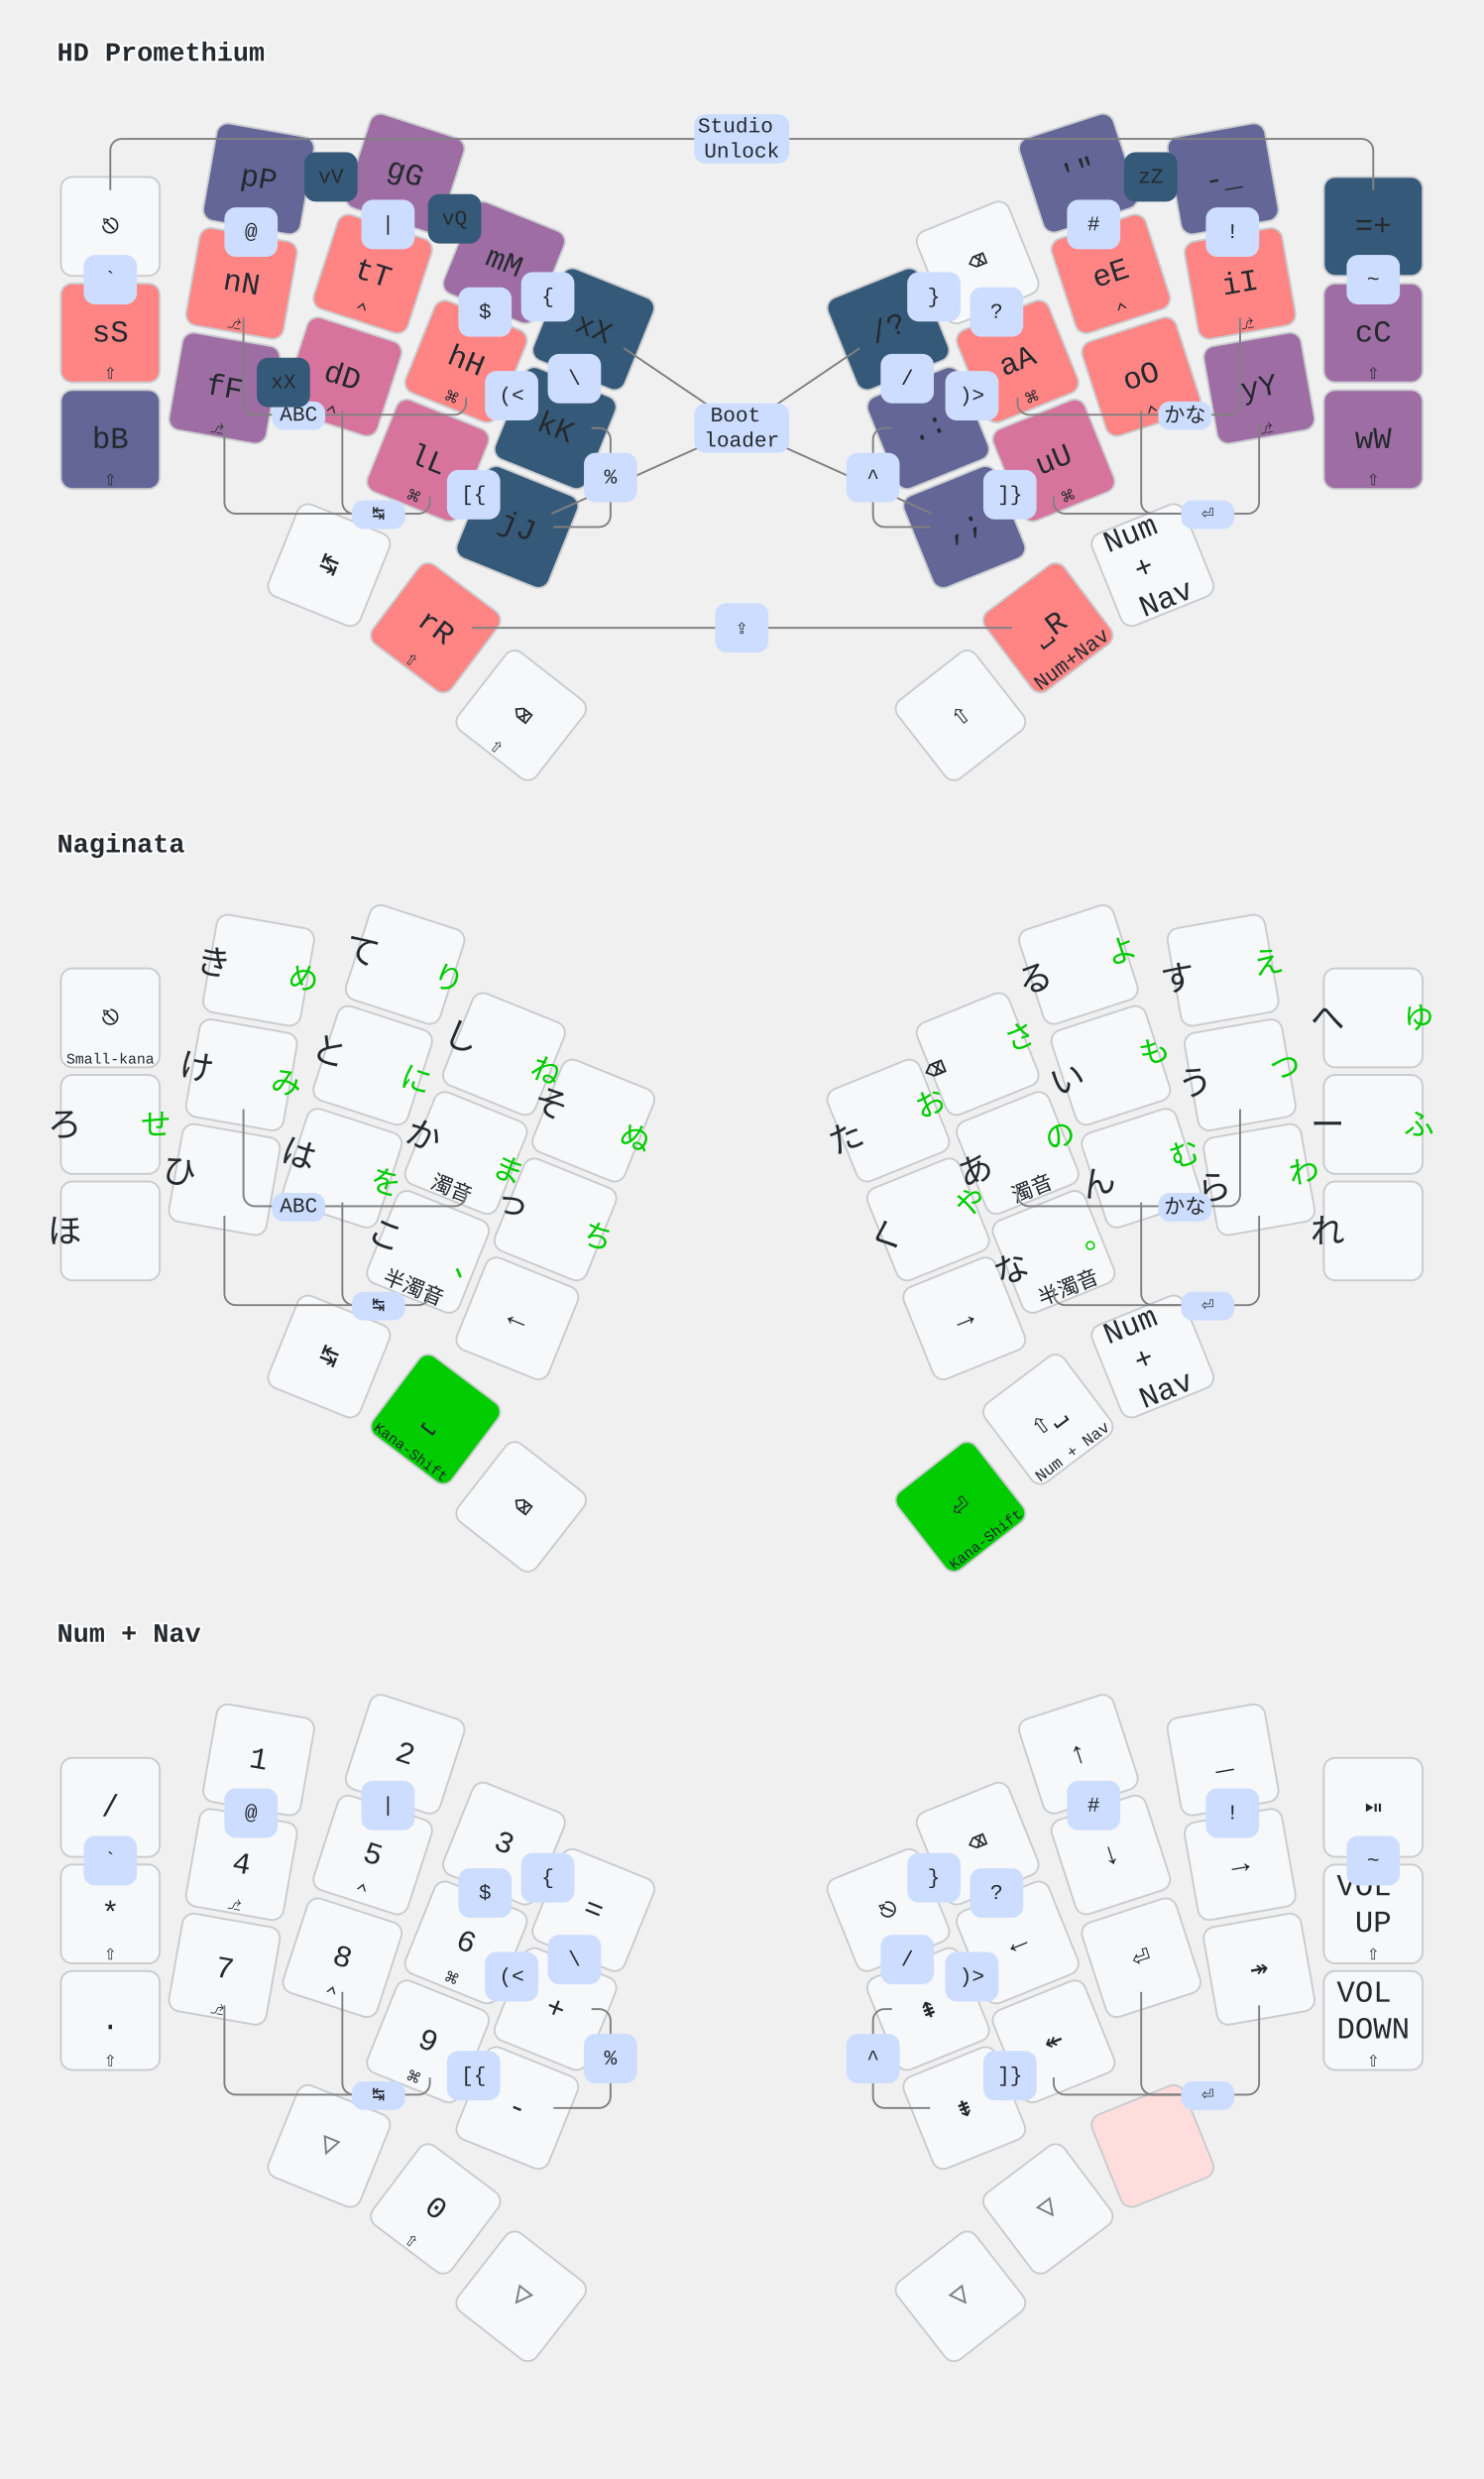
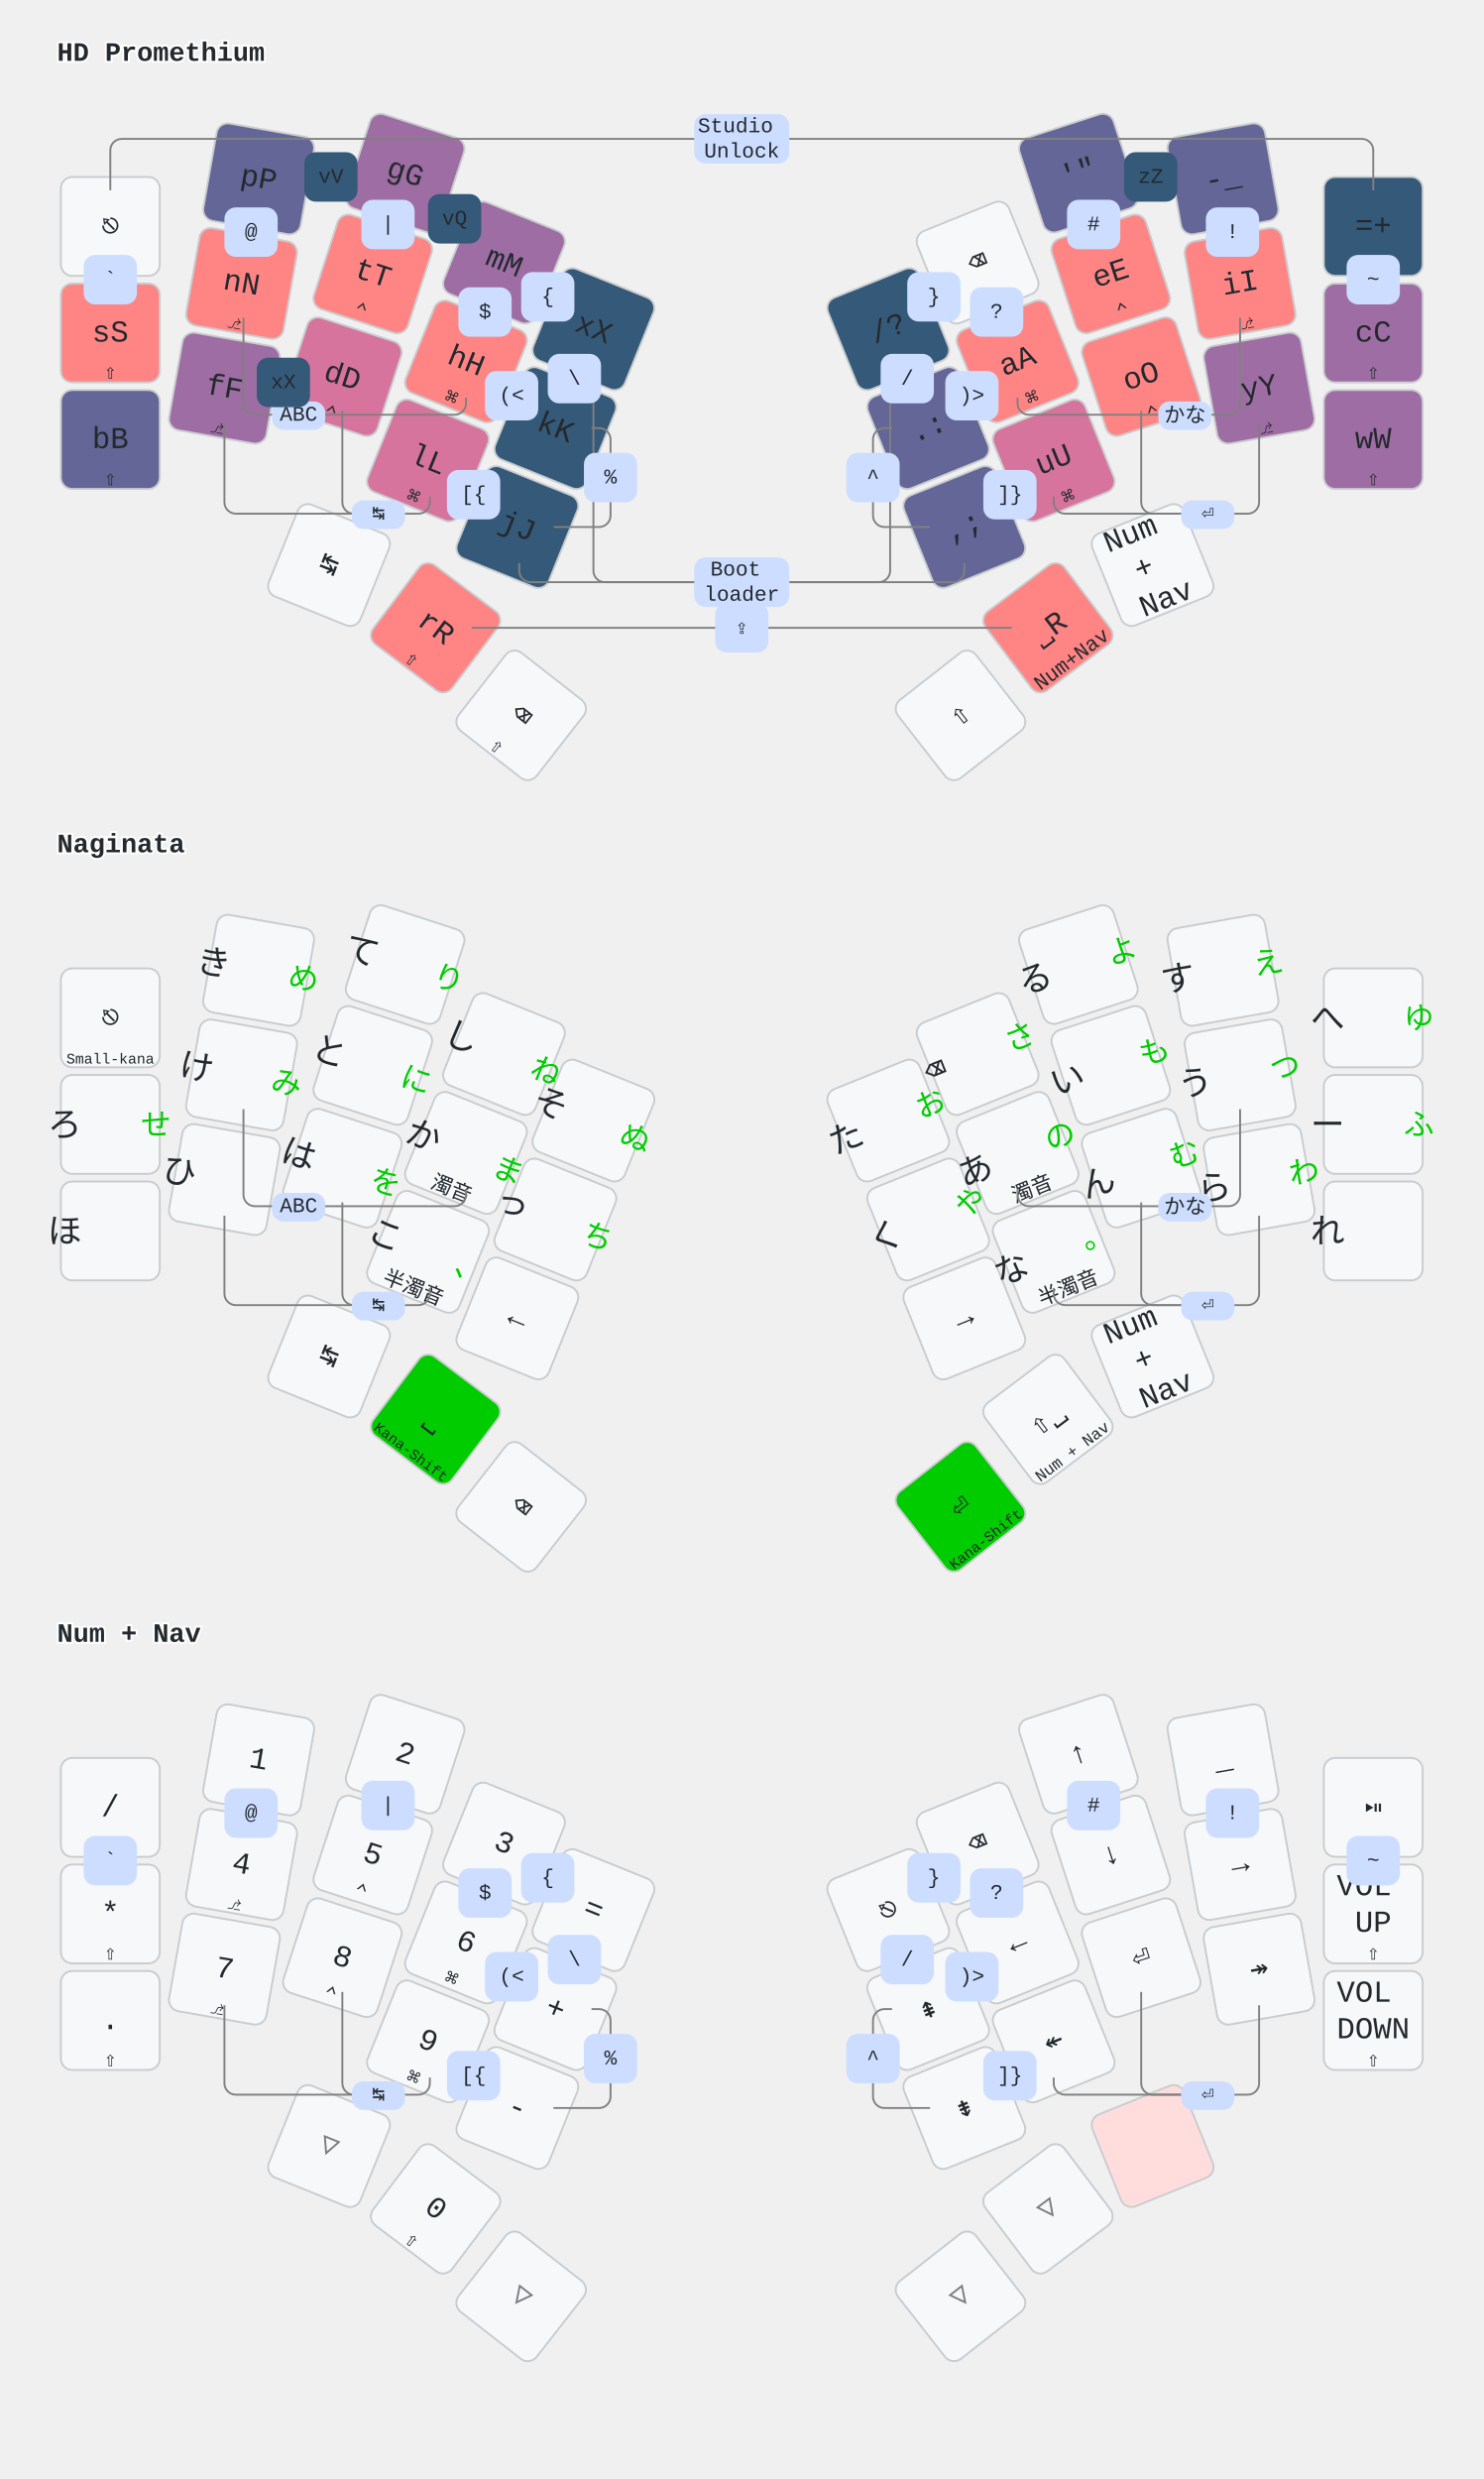
<svg xmlns="http://www.w3.org/2000/svg" width="780" height="1303" viewBox="0 0 780 1303" class="keymap">
  <style>/* inherit to force styles through use tags*/
svg path {
    fill: inherit;
}
/* font and background color specifications */
svg.keymap {
    font-family: SFMono-Regular,Consolas,Liberation Mono,Menlo,monospace;
    font-size: 14px;
    font-kerning: normal;
    text-rendering: optimizeLegibility;
    fill: #24292e;
}

/* default key styling */
rect.key {
    fill: #f6f8fa;
    stroke: #c9cccf;
    stroke-width: 1;
}

/* color accent for combo boxes */
rect.combo {
    fill: #cdf;
}

/* color accent for held keys */
rect.held, rect.combo.held {
    fill: #fdd;
}

/* color accent for ghost (optional) keys */
rect.ghost, rect.combo.ghost {
    stroke-dasharray: 4, 4;
    stroke-width: 2;
}

text {
    text-anchor: middle;
    dominant-baseline: middle;
}

/* styling for layer labels */
text.label {
    font-weight: bold;
    text-anchor: start;
    stroke: white;
    stroke-width: 2;
    paint-order: stroke;
}

text.tap {
    font-size: 16px;
}

/* styling for combo tap, and key hold/shifted label text */
text.combo, text.hold, text.shifted {
    font-size: 11px;
}

text.hold {
    text-anchor: middle;
    dominant-baseline: auto;
}

text.shifted {
    text-anchor: middle;
    dominant-baseline: hanging;
}

/* styling for hold/shifted label text in combo box */
text.combo.hold, text.combo.shifted {
    font-size: 8px;
}

/* lighter symbol for transparent keys */
text.trans {
    fill: #7b7e81;
}

/* styling for combo dendrons */
path.combo {
    stroke-width: 1;
    stroke: gray;
    fill: none;
}

/* Start Tabler Icons Cleanup */
/* cannot use height/width with glyphs */
.icon-tabler &gt; path {
    fill: inherit;
    stroke: inherit;
}
/* hide tabler's default box */
.icon-tabler &gt; path[stroke="none"][fill="none"] {
    visibility: collapse;
}

rect.low {
    fill: #355978;
}
rect.medium-low {
    fill: #636696;
}
rect.medium {
    fill: #9E6DA4;
}
rect.medium-high {
    fill: #D7749D;
}
rect.high {
    fill: #FF8585;
}

/* green styling for Naginata kana-shift */
rect.kshift {
    fill: #00CC00;
}
text.left {
    font-size: 18px;
    translate: 16px 7px;
}
text.right {
    fill: #00CC00;
    font-size: 16px;
    translate: -16px -10px;
}
</style>
  <g transform="translate(30, 0)" class="layer-HD Promethium">
    <text x="0" y="28" class="label" id="HD-Promethium">HD Promethium</text>
    <g transform="translate(0, 56)">
      <g transform="translate(28, 63)" class="key keypos-0">
        <rect rx="6" ry="6" x="-26" y="-26" width="52" height="52" class="key" />
        <text x="0" y="0" class="key tap">⎋</text>
      </g>
      <g transform="translate(106, 38) rotate(10.0)" class="key medium-low keypos-1">
        <rect rx="6" ry="6" x="-26" y="-26" width="52" height="52" class="key medium-low" />
        <text x="0" y="0" class="key medium-low tap">pP</text>
      </g>
      <g transform="translate(183, 35) rotate(18.0)" class="key medium keypos-2">
        <rect rx="6" ry="6" x="-26" y="-26" width="52" height="52" class="key medium" />
        <text x="0" y="0" class="key medium tap">gG</text>
      </g>
      <g transform="translate(235, 82) rotate(22.0)" class="key medium keypos-3">
        <rect rx="6" ry="6" x="-26" y="-26" width="52" height="52" class="key medium" />
        <text x="0" y="0" class="key medium tap">mM</text>
      </g>
      <g transform="translate(282, 117) rotate(22.0)" class="key low keypos-4">
        <rect rx="6" ry="6" x="-26" y="-26" width="52" height="52" class="key low" />
        <text x="0" y="0" class="key low tap">xX</text>
      </g>
      <g transform="translate(437, 117) rotate(-22.0)" class="key low keypos-5">
        <rect rx="6" ry="6" x="-26" y="-26" width="52" height="52" class="key low" />
        <text x="0" y="0" class="key low tap">/?</text>
      </g>
      <g transform="translate(484, 82) rotate(-22.0)" class="key keypos-6">
        <rect rx="6" ry="6" x="-26" y="-26" width="52" height="52" class="key" />
        <text x="0" y="0" class="key tap">⌫</text>
      </g>
      <g transform="translate(537, 35) rotate(-18.0)" class="key medium-low keypos-7">
        <rect rx="6" ry="6" x="-26" y="-26" width="52" height="52" class="key medium-low" />
        <text x="0" y="0" class="key medium-low tap">'"</text>
      </g>
      <g transform="translate(613, 38) rotate(-10.0)" class="key medium-low keypos-8">
        <rect rx="6" ry="6" x="-26" y="-26" width="52" height="52" class="key medium-low" />
        <text x="0" y="0" class="key medium-low tap">-_</text>
      </g>
      <g transform="translate(692, 63)" class="key low keypos-9">
        <rect rx="6" ry="6" x="-26" y="-26" width="52" height="52" class="key low" />
        <text x="0" y="0" class="key low tap">=+</text>
      </g>
      <g transform="translate(28, 119)" class="key high keypos-10">
        <rect rx="6" ry="6" x="-26" y="-26" width="52" height="52" class="key high" />
        <text x="0" y="0" class="key high tap">sS</text>
        <text x="0" y="24" class="key high hold">⇧</text>
      </g>
      <g transform="translate(97, 93) rotate(10.0)" class="key high keypos-11">
        <rect rx="6" ry="6" x="-26" y="-26" width="52" height="52" class="key high" />
        <text x="0" y="0" class="key high tap">nN</text>
        <text x="0" y="24" class="key high hold">⎇</text>
      </g>
      <g transform="translate(166, 88) rotate(18.0)" class="key high keypos-12">
        <rect rx="6" ry="6" x="-26" y="-26" width="52" height="52" class="key high" />
        <text x="0" y="0" class="key high tap">tT</text>
        <text x="0" y="24" class="key high hold">⌃</text>
      </g>
      <g transform="translate(215, 134) rotate(22.0)" class="key high keypos-13">
        <rect rx="6" ry="6" x="-26" y="-26" width="52" height="52" class="key high" />
        <text x="0" y="0" class="key high tap">hH</text>
        <text x="0" y="24" class="key high hold">⌘</text>
      </g>
      <g transform="translate(262, 169) rotate(22.0)" class="key low keypos-14">
        <rect rx="6" ry="6" x="-26" y="-26" width="52" height="52" class="key low" />
        <text x="0" y="0" class="key low tap">kK</text>
      </g>
      <g transform="translate(458, 169) rotate(-22.0)" class="key medium-low keypos-15">
        <rect rx="6" ry="6" x="-26" y="-26" width="52" height="52" class="key medium-low" />
        <text x="0" y="0" class="key medium-low tap">.:</text>
      </g>
      <g transform="translate(505, 134) rotate(-22.0)" class="key high keypos-16">
        <rect rx="6" ry="6" x="-26" y="-26" width="52" height="52" class="key high" />
        <text x="0" y="0" class="key high tap">aA</text>
        <text x="0" y="24" class="key high hold">⌘</text>
      </g>
      <g transform="translate(554, 88) rotate(-18.0)" class="key high keypos-17">
        <rect rx="6" ry="6" x="-26" y="-26" width="52" height="52" class="key high" />
        <text x="0" y="0" class="key high tap">eE</text>
        <text x="0" y="24" class="key high hold">⌃</text>
      </g>
      <g transform="translate(622, 93) rotate(-10.0)" class="key high keypos-18">
        <rect rx="6" ry="6" x="-26" y="-26" width="52" height="52" class="key high" />
        <text x="0" y="0" class="key high tap">iI</text>
        <text x="0" y="24" class="key high hold">⎇</text>
      </g>
      <g transform="translate(692, 119)" class="key medium keypos-19">
        <rect rx="6" ry="6" x="-26" y="-26" width="52" height="52" class="key medium" />
        <text x="0" y="0" class="key medium tap">cC</text>
        <text x="0" y="24" class="key medium hold">⇧</text>
      </g>
      <g transform="translate(28, 175)" class="key medium-low keypos-20">
        <rect rx="6" ry="6" x="-26" y="-26" width="52" height="52" class="key medium-low" />
        <text x="0" y="0" class="key medium-low tap">bB</text>
        <text x="0" y="24" class="key medium-low hold">⇧</text>
      </g>
      <g transform="translate(88, 148) rotate(10.0)" class="key medium keypos-21">
        <rect rx="6" ry="6" x="-26" y="-26" width="52" height="52" class="key medium" />
        <text x="0" y="0" class="key medium tap">fF</text>
        <text x="0" y="24" class="key medium hold">⎇</text>
      </g>
      <g transform="translate(150, 142) rotate(18.0)" class="key medium-high keypos-22">
        <rect rx="6" ry="6" x="-26" y="-26" width="52" height="52" class="key medium-high" />
        <text x="0" y="0" class="key medium-high tap">dD</text>
        <text x="0" y="24" class="key medium-high hold">⌃</text>
      </g>
      <g transform="translate(195, 186) rotate(22.0)" class="key medium-high keypos-23">
        <rect rx="6" ry="6" x="-26" y="-26" width="52" height="52" class="key medium-high" />
        <text x="0" y="0" class="key medium-high tap">lL</text>
        <text x="0" y="24" class="key medium-high hold">⌘</text>
      </g>
      <g transform="translate(242, 221) rotate(22.0)" class="key low keypos-24">
        <rect rx="6" ry="6" x="-26" y="-26" width="52" height="52" class="key low" />
        <text x="0" y="0" class="key low tap">jJ</text>
      </g>
      <g transform="translate(477, 221) rotate(-22.0)" class="key medium-low keypos-25">
        <rect rx="6" ry="6" x="-26" y="-26" width="52" height="52" class="key medium-low" />
        <text x="0" y="0" class="key medium-low tap">,;</text>
      </g>
      <g transform="translate(524, 186) rotate(-22.0)" class="key medium-high keypos-26">
        <rect rx="6" ry="6" x="-26" y="-26" width="52" height="52" class="key medium-high" />
        <text x="0" y="0" class="key medium-high tap">uU</text>
        <text x="0" y="24" class="key medium-high hold">⌘</text>
      </g>
      <g transform="translate(570, 142) rotate(-18.0)" class="key high keypos-27">
        <rect rx="6" ry="6" x="-26" y="-26" width="52" height="52" class="key high" />
        <text x="0" y="0" class="key high tap">oO</text>
        <text x="0" y="24" class="key high hold">⌃</text>
      </g>
      <g transform="translate(632, 148) rotate(-10.0)" class="key medium keypos-28">
        <rect rx="6" ry="6" x="-26" y="-26" width="52" height="52" class="key medium" />
        <text x="0" y="0" class="key medium tap">yY</text>
        <text x="0" y="24" class="key medium hold">⎇</text>
      </g>
      <g transform="translate(692, 175)" class="key medium keypos-29">
        <rect rx="6" ry="6" x="-26" y="-26" width="52" height="52" class="key medium" />
        <text x="0" y="0" class="key medium tap">wW</text>
        <text x="0" y="24" class="key medium hold">⇧</text>
      </g>
      <g transform="translate(143, 241) rotate(22.0)" class="key keypos-30">
        <rect rx="6" ry="6" x="-26" y="-26" width="52" height="52" class="key" />
        <text x="0" y="0" class="key tap">↹</text>
      </g>
      <g transform="translate(199, 274) rotate(37.0)" class="key high keypos-31">
        <rect rx="6" ry="6" x="-26" y="-26" width="52" height="52" class="key high" />
        <text x="0" y="0" class="key high tap">rR</text>
        <text x="0" y="24" class="key high hold">⇧</text>
      </g>
      <g transform="translate(244, 320) rotate(38.0)" class="key keypos-32">
        <rect rx="6" ry="6" x="-26" y="-26" width="52" height="52" class="key" />
        <text x="0" y="0" class="key tap">⌫</text>
        <text x="0" y="24" class="key hold">⇧</text>
      </g>
      <g transform="translate(475, 320) rotate(-38.0)" class="key keypos-33">
        <rect rx="6" ry="6" x="-26" y="-26" width="52" height="52" class="key" />
        <text x="0" y="0" class="key tap">⇧</text>
      </g>
      <g transform="translate(521, 274) rotate(-37.0)" class="key high keypos-34">
        <rect rx="6" ry="6" x="-26" y="-26" width="52" height="52" class="key high" />
        <text x="0" y="0" class="key high tap">⎵R</text>
        <text x="0" y="24" class="key high hold">Num+Nav</text>
      </g>
      <g transform="translate(576, 241) rotate(-22.0)" class="key keypos-35">
        <rect rx="6" ry="6" x="-26" y="-26" width="52" height="52" class="key" />
        <a href="#Num--Nav">
          <text x="0" y="0" class="key tap layer-activator">
            <tspan x="0" dy="-1.2em">Num</tspan>
            <tspan x="0" dy="1.2em">+</tspan>
            <tspan x="0" dy="1.2em">Nav</tspan>
          </text>
        </a>
      </g>
      <g class="combo combopos-0">
        <path d="M360,17 h-326 a6.0,6.0 0 0 0 -6.0,6.0 v21" class="combo" />
        <path d="M360,17 h326 a6.0,6.0 0 0 1 6.0,6.0 v21" class="combo" />
        <rect rx="6" ry="6" x="335" y="4" width="50" height="26" class="combo" />
        <text x="360" y="17" class="combo tap">
          <tspan x="360" dy="-0.6em">Studio</tspan>
          <tspan x="360" dy="1.2em">Unlock</tspan>
        </text>
      </g>
      <g class="combo combopos-1">
-         <path d="M360,169 l-62,-42" class="combo" />
-         <path d="M360,169 l62,-42" class="combo" />
-         <path d="M360,169 l-100,45" class="combo" />
-         <path d="M360,169 l100,45" class="combo" />
-         <rect rx="6" ry="6" x="335" y="156" width="50" height="26" class="combo" />
-         <text x="360" y="169" class="combo tap">
+         <path d="M360,250 h-72 a6.0,6.0 0 0 1 -6.0,-6.0 v-108" class="combo" />
+         <path d="M360,250 h72 a6.0,6.0 0 0 0 6.0,-6.0 v-108" class="combo" />
+         <path d="M360,250 h-111 a6.0,6.0 0 0 1 -6.0,-6.0 v-4" class="combo" />
+         <path d="M360,250 h111 a6.0,6.0 0 0 0 6.0,-6.0 v-4" class="combo" />
+         <rect rx="6" ry="6" x="335" y="237" width="50" height="26" class="combo" />
+         <text x="360" y="250" class="combo tap">
          <tspan x="360" dy="-0.6em">Boot</tspan>
          <tspan x="360" dy="1.2em">loader</tspan>
        </text>
      </g>
      <g class="combo combopos-2">
        <path d="M593,162 h-82 a6.0,6.0 0 0 1 -6.0,-6.0 v-3" class="combo" />
        <path d="M593,162 h23 a6.0,6.0 0 0 0 6.0,-6.0 v-45" class="combo" />
        <rect rx="6" ry="6" x="579" y="155" width="28" height="15" class="combo" />
        <text x="593" y="162" class="combo tap">かな</text>
      </g>
      <g class="combo combopos-3">
        <path d="M127,162 h82 a6.0,6.0 0 0 0 6.0,-6.0 v-3" class="combo" />
        <path d="M127,162 h-23 a6.0,6.0 0 0 1 -6.0,-6.0 v-45" class="combo" />
        <rect rx="6" ry="6" x="113" y="155" width="28" height="15" class="combo" />
        <text x="127" y="162" class="combo tap">ABC</text>
      </g>
      <g class="combo combopos-6">
        <path d="M169,214 h21 a6.0,6.0 0 0 0 6.0,-6.0 v-3" class="combo" />
        <path d="M169,214 h-13 a6.0,6.0 0 0 1 -6.0,-6.0 v-48" class="combo" />
        <path d="M169,214 h-75 a6.0,6.0 0 0 1 -6.0,-6.0 v-41" class="combo" />
        <rect rx="6" ry="6" x="155" y="207" width="28" height="15" class="combo" />
        <text x="169" y="214" class="combo tap">↹</text>
      </g>
      <g class="combo combopos-7">
        <path d="M605,214 h-75 a6.0,6.0 0 0 1 -6.0,-6.0 v-3" class="combo" />
        <path d="M605,214 h-29 a6.0,6.0 0 0 1 -6.0,-6.0 v-48" class="combo" />
        <path d="M605,214 h21 a6.0,6.0 0 0 0 6.0,-6.0 v-41" class="combo" />
        <rect rx="6" ry="6" x="591" y="207" width="28" height="15" class="combo" />
        <text x="605" y="214" class="combo tap">⏎</text>
      </g>
      <g class="combo low combopos-8">
        <rect rx="6" ry="6" x="195" y="46" width="28" height="26" class="combo low" />
        <text x="209" y="59" class="combo low tap">vQ</text>
      </g>
      <g class="combo low combopos-9">
        <rect rx="6" ry="6" x="561" y="24" width="28" height="26" class="combo low" />
        <text x="575" y="37" class="combo low tap">zZ</text>
      </g>
      <g class="combo low combopos-10">
        <rect rx="6" ry="6" x="130" y="24" width="28" height="26" class="combo low" />
        <text x="144" y="37" class="combo low tap">vV</text>
      </g>
      <g class="combo low combopos-11">
        <rect rx="6" ry="6" x="105" y="132" width="28" height="26" class="combo low" />
        <text x="119" y="145" class="combo low tap">xX</text>
      </g>
      <g class="combo combopos-12">
        <path d="M360,274 l-142,0" class="combo" />
        <path d="M360,274 l142,0" class="combo" />
        <rect rx="6" ry="6" x="346" y="261" width="28" height="26" class="combo" />
        <text x="360" y="274" class="combo tap">⇪</text>
      </g>
      <g class="combo combopos-13">
        <rect rx="6" ry="6" x="14" y="78" width="28" height="26" class="combo" />
        <text x="28" y="91" class="combo tap">`</text>
      </g>
      <g class="combo combopos-14">
        <rect rx="6" ry="6" x="88" y="53" width="28" height="26" class="combo" />
        <text x="102" y="66" class="combo tap">@</text>
      </g>
      <g class="combo combopos-15">
        <rect rx="6" ry="6" x="160" y="49" width="28" height="26" class="combo" />
        <text x="174" y="62" class="combo tap">|</text>
      </g>
      <g class="combo combopos-16">
        <rect rx="6" ry="6" x="211" y="95" width="28" height="26" class="combo" />
        <text x="225" y="108" class="combo tap">$</text>
      </g>
      <g class="combo combopos-17">
        <rect rx="6" ry="6" x="258" y="130" width="28" height="26" class="combo" />
        <text x="272" y="143" class="combo tap">\</text>
      </g>
      <g class="combo combopos-18">
        <path d="M291,195 v-20 a6.0,6.0 0 0 0 -6.0,-6.0 h-4" class="combo" />
        <path d="M291,195 v20 a6.0,6.0 0 0 1 -6.0,6.0 h-24" class="combo" />
        <rect rx="6" ry="6" x="277" y="182" width="28" height="26" class="combo" />
        <text x="291" y="195" class="combo tap">%</text>
      </g>
      <g class="combo combopos-19">
        <path d="M429,195 v-20 a6.0,6.0 0 0 1 6.0,-6.0 h4" class="combo" />
        <path d="M429,195 v20 a6.0,6.0 0 0 0 6.0,6.0 h24" class="combo" />
        <rect rx="6" ry="6" x="415" y="182" width="28" height="26" class="combo" />
        <text x="429" y="195" class="combo tap">^</text>
      </g>
      <g class="combo combopos-20">
        <rect rx="6" ry="6" x="433" y="130" width="28" height="26" class="combo" />
        <text x="447" y="143" class="combo tap">/</text>
      </g>
      <g class="combo combopos-21">
        <rect rx="6" ry="6" x="480" y="95" width="28" height="26" class="combo" />
        <text x="494" y="108" class="combo tap">?</text>
      </g>
      <g class="combo combopos-22">
        <rect rx="6" ry="6" x="531" y="49" width="28" height="26" class="combo" />
        <text x="545" y="62" class="combo tap">#</text>
      </g>
      <g class="combo combopos-23">
        <rect rx="6" ry="6" x="604" y="53" width="28" height="26" class="combo" />
        <text x="618" y="66" class="combo tap">!</text>
      </g>
      <g class="combo combopos-24">
        <rect rx="6" ry="6" x="678" y="78" width="28" height="26" class="combo" />
        <text x="692" y="91" class="combo tap">~</text>
      </g>
      <g class="combo combopos-25">
        <rect rx="6" ry="6" x="244" y="87" width="28" height="26" class="combo" />
        <text x="258" y="100" class="combo tap">{</text>
      </g>
      <g class="combo combopos-26">
        <rect rx="6" ry="6" x="447" y="87" width="28" height="26" class="combo" />
        <text x="461" y="100" class="combo tap">}</text>
      </g>
      <g class="combo combopos-27">
        <rect rx="6" ry="6" x="225" y="139" width="28" height="26" class="combo" />
        <text x="239" y="152" class="combo tap">(&lt;</text>
      </g>
      <g class="combo combopos-28">
        <rect rx="6" ry="6" x="467" y="139" width="28" height="26" class="combo" />
        <text x="481" y="152" class="combo tap">)&gt;</text>
      </g>
      <g class="combo combopos-29">
        <rect rx="6" ry="6" x="205" y="191" width="28" height="26" class="combo" />
        <text x="219" y="204" class="combo tap">[{</text>
      </g>
      <g class="combo combopos-30">
        <rect rx="6" ry="6" x="487" y="191" width="28" height="26" class="combo" />
        <text x="501" y="204" class="combo tap">]}</text>
      </g>
    </g>
  </g>
  <g transform="translate(30, 416)" class="layer-Naginata">
    <text x="0" y="28" class="label" id="Naginata">Naginata</text>
    <g transform="translate(0, 56)">
      <g transform="translate(28, 63)" class="key keypos-0">
        <rect rx="6" ry="6" x="-26" y="-26" width="52" height="52" class="key" />
        <text x="0" y="0" class="key tap">⎋</text>
        <text x="0" y="24" class="key hold">
          <tspan style="font-size: 70%">Small-kana</tspan>
        </text>
      </g>
      <g transform="translate(106, 38) rotate(10.0)" class="key keypos-1">
        <rect rx="6" ry="6" x="-26" y="-26" width="52" height="52" class="key" />
        <text x="-24" y="0" class="key left">き</text>
        <text x="24" y="0" class="key right">め</text>
      </g>
      <g transform="translate(183, 35) rotate(18.0)" class="key keypos-2">
        <rect rx="6" ry="6" x="-26" y="-26" width="52" height="52" class="key" />
        <text x="-24" y="0" class="key left">て</text>
        <text x="24" y="0" class="key right">り</text>
      </g>
      <g transform="translate(235, 82) rotate(22.0)" class="key keypos-3">
        <rect rx="6" ry="6" x="-26" y="-26" width="52" height="52" class="key" />
        <text x="-24" y="0" class="key left">し</text>
        <text x="24" y="0" class="key right">ね</text>
      </g>
      <g transform="translate(282, 117) rotate(22.0)" class="key keypos-4">
        <rect rx="6" ry="6" x="-26" y="-26" width="52" height="52" class="key" />
        <text x="-24" y="0" class="key left">そ</text>
        <text x="24" y="0" class="key right">ぬ</text>
      </g>
      <g transform="translate(437, 117) rotate(-22.0)" class="key keypos-5">
        <rect rx="6" ry="6" x="-26" y="-26" width="52" height="52" class="key" />
        <text x="-24" y="0" class="key left">た</text>
        <text x="24" y="0" class="key right">お</text>
      </g>
      <g transform="translate(484, 82) rotate(-22.0)" class="key keypos-6">
        <rect rx="6" ry="6" x="-26" y="-26" width="52" height="52" class="key" />
        <text x="-24" y="0" class="key left">⌫</text>
        <text x="24" y="0" class="key right">さ</text>
      </g>
      <g transform="translate(537, 35) rotate(-18.0)" class="key keypos-7">
        <rect rx="6" ry="6" x="-26" y="-26" width="52" height="52" class="key" />
        <text x="-24" y="0" class="key left">る</text>
        <text x="24" y="0" class="key right">よ</text>
      </g>
      <g transform="translate(613, 38) rotate(-10.0)" class="key keypos-8">
        <rect rx="6" ry="6" x="-26" y="-26" width="52" height="52" class="key" />
        <text x="-24" y="0" class="key left">す</text>
        <text x="24" y="0" class="key right">え</text>
      </g>
      <g transform="translate(692, 63)" class="key keypos-9">
        <rect rx="6" ry="6" x="-26" y="-26" width="52" height="52" class="key" />
        <text x="-24" y="0" class="key left">へ</text>
        <text x="24" y="0" class="key right">ゆ</text>
      </g>
      <g transform="translate(28, 119)" class="key keypos-10">
        <rect rx="6" ry="6" x="-26" y="-26" width="52" height="52" class="key" />
        <text x="-24" y="0" class="key left">ろ</text>
        <text x="24" y="0" class="key right">せ</text>
      </g>
      <g transform="translate(97, 93) rotate(10.0)" class="key keypos-11">
        <rect rx="6" ry="6" x="-26" y="-26" width="52" height="52" class="key" />
        <text x="-24" y="0" class="key left">け</text>
        <text x="24" y="0" class="key right">み</text>
      </g>
      <g transform="translate(166, 88) rotate(18.0)" class="key keypos-12">
        <rect rx="6" ry="6" x="-26" y="-26" width="52" height="52" class="key" />
        <text x="-24" y="0" class="key left">と</text>
        <text x="24" y="0" class="key right">に</text>
      </g>
      <g transform="translate(215, 134) rotate(22.0)" class="key keypos-13">
        <rect rx="6" ry="6" x="-26" y="-26" width="52" height="52" class="key" />
        <text x="0" y="24" class="key hold">濁音</text>
        <text x="-24" y="0" class="key left">か</text>
        <text x="24" y="0" class="key right">ま</text>
      </g>
      <g transform="translate(262, 169) rotate(22.0)" class="key keypos-14">
        <rect rx="6" ry="6" x="-26" y="-26" width="52" height="52" class="key" />
        <text x="-24" y="0" class="key left">っ</text>
        <text x="24" y="0" class="key right">ち</text>
      </g>
      <g transform="translate(458, 169) rotate(-22.0)" class="key keypos-15">
        <rect rx="6" ry="6" x="-26" y="-26" width="52" height="52" class="key" />
        <text x="-24" y="0" class="key left">く</text>
        <text x="24" y="0" class="key right">や</text>
      </g>
      <g transform="translate(505, 134) rotate(-22.0)" class="key keypos-16">
        <rect rx="6" ry="6" x="-26" y="-26" width="52" height="52" class="key" />
        <text x="0" y="24" class="key hold">濁音</text>
        <text x="-24" y="0" class="key left">あ</text>
        <text x="24" y="0" class="key right">の</text>
      </g>
      <g transform="translate(554, 88) rotate(-18.0)" class="key keypos-17">
        <rect rx="6" ry="6" x="-26" y="-26" width="52" height="52" class="key" />
        <text x="-24" y="0" class="key left">い</text>
        <text x="24" y="0" class="key right">も</text>
      </g>
      <g transform="translate(622, 93) rotate(-10.0)" class="key keypos-18">
        <rect rx="6" ry="6" x="-26" y="-26" width="52" height="52" class="key" />
        <text x="-24" y="0" class="key left">う</text>
        <text x="24" y="0" class="key right">つ</text>
      </g>
      <g transform="translate(692, 119)" class="key keypos-19">
        <rect rx="6" ry="6" x="-26" y="-26" width="52" height="52" class="key" />
        <text x="-24" y="0" class="key left">ー</text>
        <text x="24" y="0" class="key right">ふ</text>
      </g>
      <g transform="translate(28, 175)" class="key keypos-20">
        <rect rx="6" ry="6" x="-26" y="-26" width="52" height="52" class="key" />
        <text x="-24" y="0" class="key left">ほ</text>
      </g>
      <g transform="translate(88, 148) rotate(10.0)" class="key keypos-21">
        <rect rx="6" ry="6" x="-26" y="-26" width="52" height="52" class="key" />
        <text x="-24" y="0" class="key left">ひ</text>
      </g>
      <g transform="translate(150, 142) rotate(18.0)" class="key keypos-22">
        <rect rx="6" ry="6" x="-26" y="-26" width="52" height="52" class="key" />
        <text x="-24" y="0" class="key left">は</text>
        <text x="24" y="0" class="key right">を</text>
      </g>
      <g transform="translate(195, 186) rotate(22.0)" class="key keypos-23">
        <rect rx="6" ry="6" x="-26" y="-26" width="52" height="52" class="key" />
        <text x="0" y="24" class="key hold">半濁音</text>
        <text x="-24" y="0" class="key left">こ</text>
        <text x="24" y="0" class="key right">、</text>
      </g>
      <g transform="translate(242, 221) rotate(22.0)" class="key keypos-24">
        <rect rx="6" ry="6" x="-26" y="-26" width="52" height="52" class="key" />
        <text x="0" y="0" class="key tap">←</text>
      </g>
      <g transform="translate(477, 221) rotate(-22.0)" class="key keypos-25">
        <rect rx="6" ry="6" x="-26" y="-26" width="52" height="52" class="key" />
        <text x="0" y="0" class="key tap">→</text>
      </g>
      <g transform="translate(524, 186) rotate(-22.0)" class="key keypos-26">
        <rect rx="6" ry="6" x="-26" y="-26" width="52" height="52" class="key" />
        <text x="0" y="24" class="key hold">半濁音</text>
        <text x="-24" y="0" class="key left">な</text>
        <text x="24" y="0" class="key right">。</text>
      </g>
      <g transform="translate(570, 142) rotate(-18.0)" class="key keypos-27">
        <rect rx="6" ry="6" x="-26" y="-26" width="52" height="52" class="key" />
        <text x="-24" y="0" class="key left">ん</text>
        <text x="24" y="0" class="key right">む</text>
      </g>
      <g transform="translate(632, 148) rotate(-10.0)" class="key keypos-28">
        <rect rx="6" ry="6" x="-26" y="-26" width="52" height="52" class="key" />
        <text x="-24" y="0" class="key left">ら</text>
        <text x="24" y="0" class="key right">わ</text>
      </g>
      <g transform="translate(692, 175)" class="key keypos-29">
        <rect rx="6" ry="6" x="-26" y="-26" width="52" height="52" class="key" />
        <text x="-24" y="0" class="key left">れ</text>
      </g>
      <g transform="translate(143, 241) rotate(22.0)" class="key keypos-30">
        <rect rx="6" ry="6" x="-26" y="-26" width="52" height="52" class="key" />
        <text x="0" y="0" class="key tap">↹</text>
      </g>
      <g transform="translate(199, 274) rotate(37.0)" class="key kshift keypos-31">
        <rect rx="6" ry="6" x="-26" y="-26" width="52" height="52" class="key kshift" />
        <text x="0" y="0" class="key kshift tap">⎵</text>
        <text x="0" y="24" class="key kshift hold">
          <tspan style="font-size: 70%">Kana-Shift</tspan>
        </text>
      </g>
      <g transform="translate(244, 320) rotate(38.0)" class="key keypos-32">
        <rect rx="6" ry="6" x="-26" y="-26" width="52" height="52" class="key" />
        <text x="0" y="0" class="key tap">⌫</text>
      </g>
      <g transform="translate(475, 320) rotate(-38.0)" class="key kshift keypos-33">
        <rect rx="6" ry="6" x="-26" y="-26" width="52" height="52" class="key kshift" />
        <text x="0" y="0" class="key kshift tap">⏎</text>
        <text x="0" y="24" class="key kshift hold">
          <tspan style="font-size: 70%">Kana-Shift</tspan>
        </text>
      </g>
      <g transform="translate(521, 274) rotate(-37.0)" class="key keypos-34">
        <rect rx="6" ry="6" x="-26" y="-26" width="52" height="52" class="key" />
        <text x="0" y="0" class="key tap">⇧⎵</text>
        <a href="#Num--Nav">
          <text x="0" y="24" class="key hold layer-activator">
            <tspan style="font-size: 78%">Num + Nav</tspan>
          </text>
        </a>
      </g>
      <g transform="translate(576, 241) rotate(-22.0)" class="key keypos-35">
        <rect rx="6" ry="6" x="-26" y="-26" width="52" height="52" class="key" />
        <a href="#Num--Nav">
          <text x="0" y="0" class="key tap layer-activator">
            <tspan x="0" dy="-1.2em">Num</tspan>
            <tspan x="0" dy="1.2em">+</tspan>
            <tspan x="0" dy="1.2em">Nav</tspan>
          </text>
        </a>
      </g>
      <g class="combo combopos-0">
        <path d="M593,162 h-82 a6.0,6.0 0 0 1 -6.0,-6.0 v-3" class="combo" />
        <path d="M593,162 h23 a6.0,6.0 0 0 0 6.0,-6.0 v-45" class="combo" />
        <rect rx="6" ry="6" x="579" y="155" width="28" height="15" class="combo" />
        <text x="593" y="162" class="combo tap">かな</text>
      </g>
      <g class="combo combopos-1">
        <path d="M127,162 h82 a6.0,6.0 0 0 0 6.0,-6.0 v-3" class="combo" />
        <path d="M127,162 h-23 a6.0,6.0 0 0 1 -6.0,-6.0 v-45" class="combo" />
        <rect rx="6" ry="6" x="113" y="155" width="28" height="15" class="combo" />
        <text x="127" y="162" class="combo tap">ABC</text>
      </g>
      <g class="combo combopos-2">
        <path d="M169,214 h21 a6.0,6.0 0 0 0 6.0,-6.0 v-3" class="combo" />
        <path d="M169,214 h-13 a6.0,6.0 0 0 1 -6.0,-6.0 v-48" class="combo" />
        <path d="M169,214 h-75 a6.0,6.0 0 0 1 -6.0,-6.0 v-41" class="combo" />
        <rect rx="6" ry="6" x="155" y="207" width="28" height="15" class="combo" />
        <text x="169" y="214" class="combo tap">↹</text>
      </g>
      <g class="combo combopos-3">
        <path d="M605,214 h-75 a6.0,6.0 0 0 1 -6.0,-6.0 v-3" class="combo" />
        <path d="M605,214 h-29 a6.0,6.0 0 0 1 -6.0,-6.0 v-48" class="combo" />
        <path d="M605,214 h21 a6.0,6.0 0 0 0 6.0,-6.0 v-41" class="combo" />
        <rect rx="6" ry="6" x="591" y="207" width="28" height="15" class="combo" />
        <text x="605" y="214" class="combo tap">⏎</text>
      </g>
    </g>
  </g>
  <g transform="translate(30, 831)" class="layer-Num + Nav">
    <text x="0" y="28" class="label" id="Num--Nav">Num + Nav</text>
    <g transform="translate(0, 56)">
      <g transform="translate(28, 63)" class="key keypos-0">
        <rect rx="6" ry="6" x="-26" y="-26" width="52" height="52" class="key" />
        <text x="0" y="0" class="key tap">/</text>
      </g>
      <g transform="translate(106, 38) rotate(10.0)" class="key keypos-1">
        <rect rx="6" ry="6" x="-26" y="-26" width="52" height="52" class="key" />
        <text x="0" y="0" class="key tap">1</text>
      </g>
      <g transform="translate(183, 35) rotate(18.0)" class="key keypos-2">
        <rect rx="6" ry="6" x="-26" y="-26" width="52" height="52" class="key" />
        <text x="0" y="0" class="key tap">2</text>
      </g>
      <g transform="translate(235, 82) rotate(22.0)" class="key keypos-3">
        <rect rx="6" ry="6" x="-26" y="-26" width="52" height="52" class="key" />
        <text x="0" y="0" class="key tap">3</text>
      </g>
      <g transform="translate(282, 117) rotate(22.0)" class="key keypos-4">
        <rect rx="6" ry="6" x="-26" y="-26" width="52" height="52" class="key" />
        <text x="0" y="0" class="key tap">=</text>
      </g>
      <g transform="translate(437, 117) rotate(-22.0)" class="key keypos-5">
        <rect rx="6" ry="6" x="-26" y="-26" width="52" height="52" class="key" />
        <text x="0" y="0" class="key tap">⎋</text>
      </g>
      <g transform="translate(484, 82) rotate(-22.0)" class="key keypos-6">
        <rect rx="6" ry="6" x="-26" y="-26" width="52" height="52" class="key" />
        <text x="0" y="0" class="key tap">⌫</text>
      </g>
      <g transform="translate(537, 35) rotate(-18.0)" class="key keypos-7">
        <rect rx="6" ry="6" x="-26" y="-26" width="52" height="52" class="key" />
        <text x="0" y="0" class="key tap">↑</text>
      </g>
      <g transform="translate(613, 38) rotate(-10.0)" class="key keypos-8">
        <rect rx="6" ry="6" x="-26" y="-26" width="52" height="52" class="key" />
        <text x="0" y="0" class="key tap">_</text>
      </g>
      <g transform="translate(692, 63)" class="key keypos-9">
        <rect rx="6" ry="6" x="-26" y="-26" width="52" height="52" class="key" />
        <text x="0" y="0" class="key tap">⏯</text>
      </g>
      <g transform="translate(28, 119)" class="key keypos-10">
        <rect rx="6" ry="6" x="-26" y="-26" width="52" height="52" class="key" />
        <text x="0" y="0" class="key tap">*</text>
        <text x="0" y="24" class="key hold">⇧</text>
      </g>
      <g transform="translate(97, 93) rotate(10.0)" class="key keypos-11">
        <rect rx="6" ry="6" x="-26" y="-26" width="52" height="52" class="key" />
        <text x="0" y="0" class="key tap">4</text>
        <text x="0" y="24" class="key hold">⎇</text>
      </g>
      <g transform="translate(166, 88) rotate(18.0)" class="key keypos-12">
        <rect rx="6" ry="6" x="-26" y="-26" width="52" height="52" class="key" />
        <text x="0" y="0" class="key tap">5</text>
        <text x="0" y="24" class="key hold">⌃</text>
      </g>
      <g transform="translate(215, 134) rotate(22.0)" class="key keypos-13">
        <rect rx="6" ry="6" x="-26" y="-26" width="52" height="52" class="key" />
        <text x="0" y="0" class="key tap">6</text>
        <text x="0" y="24" class="key hold">⌘</text>
      </g>
      <g transform="translate(262, 169) rotate(22.0)" class="key keypos-14">
        <rect rx="6" ry="6" x="-26" y="-26" width="52" height="52" class="key" />
        <text x="0" y="0" class="key tap">+</text>
      </g>
      <g transform="translate(458, 169) rotate(-22.0)" class="key keypos-15">
        <rect rx="6" ry="6" x="-26" y="-26" width="52" height="52" class="key" />
        <text x="0" y="0" class="key tap">⇞</text>
      </g>
      <g transform="translate(505, 134) rotate(-22.0)" class="key keypos-16">
        <rect rx="6" ry="6" x="-26" y="-26" width="52" height="52" class="key" />
        <text x="0" y="0" class="key tap">←</text>
      </g>
      <g transform="translate(554, 88) rotate(-18.0)" class="key keypos-17">
        <rect rx="6" ry="6" x="-26" y="-26" width="52" height="52" class="key" />
        <text x="0" y="0" class="key tap">↓</text>
      </g>
      <g transform="translate(622, 93) rotate(-10.0)" class="key keypos-18">
        <rect rx="6" ry="6" x="-26" y="-26" width="52" height="52" class="key" />
        <text x="0" y="0" class="key tap">→</text>
      </g>
      <g transform="translate(692, 119)" class="key keypos-19">
        <rect rx="6" ry="6" x="-26" y="-26" width="52" height="52" class="key" />
        <text x="0" y="0" class="key tap">
          <tspan x="0" dy="-0.9em">VOL</tspan>
          <tspan x="0" dy="1.2em">UP</tspan>
        </text>
        <text x="0" y="24" class="key hold">⇧</text>
      </g>
      <g transform="translate(28, 175)" class="key keypos-20">
        <rect rx="6" ry="6" x="-26" y="-26" width="52" height="52" class="key" />
        <text x="0" y="0" class="key tap">.</text>
        <text x="0" y="24" class="key hold">⇧</text>
      </g>
      <g transform="translate(88, 148) rotate(10.0)" class="key keypos-21">
        <rect rx="6" ry="6" x="-26" y="-26" width="52" height="52" class="key" />
        <text x="0" y="0" class="key tap">7</text>
        <text x="0" y="24" class="key hold">⎇</text>
      </g>
      <g transform="translate(150, 142) rotate(18.0)" class="key keypos-22">
        <rect rx="6" ry="6" x="-26" y="-26" width="52" height="52" class="key" />
        <text x="0" y="0" class="key tap">8</text>
        <text x="0" y="24" class="key hold">⌃</text>
      </g>
      <g transform="translate(195, 186) rotate(22.0)" class="key keypos-23">
        <rect rx="6" ry="6" x="-26" y="-26" width="52" height="52" class="key" />
        <text x="0" y="0" class="key tap">9</text>
        <text x="0" y="24" class="key hold">⌘</text>
      </g>
      <g transform="translate(242, 221) rotate(22.0)" class="key keypos-24">
        <rect rx="6" ry="6" x="-26" y="-26" width="52" height="52" class="key" />
        <text x="0" y="0" class="key tap">-</text>
      </g>
      <g transform="translate(477, 221) rotate(-22.0)" class="key keypos-25">
        <rect rx="6" ry="6" x="-26" y="-26" width="52" height="52" class="key" />
        <text x="0" y="0" class="key tap">⇟</text>
      </g>
      <g transform="translate(524, 186) rotate(-22.0)" class="key keypos-26">
        <rect rx="6" ry="6" x="-26" y="-26" width="52" height="52" class="key" />
        <text x="0" y="0" class="key tap">↞</text>
      </g>
      <g transform="translate(570, 142) rotate(-18.0)" class="key keypos-27">
        <rect rx="6" ry="6" x="-26" y="-26" width="52" height="52" class="key" />
        <text x="0" y="0" class="key tap">⏎</text>
      </g>
      <g transform="translate(632, 148) rotate(-10.0)" class="key keypos-28">
        <rect rx="6" ry="6" x="-26" y="-26" width="52" height="52" class="key" />
        <text x="0" y="0" class="key tap">↠</text>
      </g>
      <g transform="translate(692, 175)" class="key keypos-29">
        <rect rx="6" ry="6" x="-26" y="-26" width="52" height="52" class="key" />
        <text x="0" y="0" class="key tap">
          <tspan x="0" dy="-0.9em">VOL</tspan>
          <tspan x="0" dy="1.2em">DOWN</tspan>
        </text>
        <text x="0" y="24" class="key hold">⇧</text>
      </g>
      <g transform="translate(143, 241) rotate(22.0)" class="key trans keypos-30">
        <rect rx="6" ry="6" x="-26" y="-26" width="52" height="52" class="key trans" />
        <text x="0" y="0" class="key trans tap">▽</text>
      </g>
      <g transform="translate(199, 274) rotate(37.0)" class="key keypos-31">
        <rect rx="6" ry="6" x="-26" y="-26" width="52" height="52" class="key" />
        <text x="0" y="0" class="key tap">0</text>
        <text x="0" y="24" class="key hold">⇧</text>
      </g>
      <g transform="translate(244, 320) rotate(38.0)" class="key trans keypos-32">
        <rect rx="6" ry="6" x="-26" y="-26" width="52" height="52" class="key trans" />
        <text x="0" y="0" class="key trans tap">▽</text>
      </g>
      <g transform="translate(475, 320) rotate(-38.0)" class="key trans keypos-33">
        <rect rx="6" ry="6" x="-26" y="-26" width="52" height="52" class="key trans" />
        <text x="0" y="0" class="key trans tap">▽</text>
      </g>
      <g transform="translate(521, 274) rotate(-37.0)" class="key trans keypos-34">
        <rect rx="6" ry="6" x="-26" y="-26" width="52" height="52" class="key trans" />
        <text x="0" y="0" class="key trans tap">▽</text>
      </g>
      <g transform="translate(576, 241) rotate(-22.0)" class="key held keypos-35">
        <rect rx="6" ry="6" x="-26" y="-26" width="52" height="52" class="key held" />
      </g>
      <g class="combo combopos-2">
        <path d="M169,214 h21 a6.0,6.0 0 0 0 6.0,-6.0 v-3" class="combo" />
        <path d="M169,214 h-13 a6.0,6.0 0 0 1 -6.0,-6.0 v-48" class="combo" />
        <path d="M169,214 h-75 a6.0,6.0 0 0 1 -6.0,-6.0 v-41" class="combo" />
        <rect rx="6" ry="6" x="155" y="207" width="28" height="15" class="combo" />
        <text x="169" y="214" class="combo tap">↹</text>
      </g>
      <g class="combo combopos-3">
        <path d="M605,214 h-75 a6.0,6.0 0 0 1 -6.0,-6.0 v-3" class="combo" />
        <path d="M605,214 h-29 a6.0,6.0 0 0 1 -6.0,-6.0 v-48" class="combo" />
        <path d="M605,214 h21 a6.0,6.0 0 0 0 6.0,-6.0 v-41" class="combo" />
        <rect rx="6" ry="6" x="591" y="207" width="28" height="15" class="combo" />
        <text x="605" y="214" class="combo tap">⏎</text>
      </g>
      <g class="combo combopos-4">
        <rect rx="6" ry="6" x="14" y="78" width="28" height="26" class="combo" />
        <text x="28" y="91" class="combo tap">`</text>
      </g>
      <g class="combo combopos-5">
        <rect rx="6" ry="6" x="88" y="53" width="28" height="26" class="combo" />
        <text x="102" y="66" class="combo tap">@</text>
      </g>
      <g class="combo combopos-6">
        <rect rx="6" ry="6" x="160" y="49" width="28" height="26" class="combo" />
        <text x="174" y="62" class="combo tap">|</text>
      </g>
      <g class="combo combopos-7">
        <rect rx="6" ry="6" x="211" y="95" width="28" height="26" class="combo" />
        <text x="225" y="108" class="combo tap">$</text>
      </g>
      <g class="combo combopos-8">
        <rect rx="6" ry="6" x="258" y="130" width="28" height="26" class="combo" />
        <text x="272" y="143" class="combo tap">\</text>
      </g>
      <g class="combo combopos-9">
        <path d="M291,195 v-20 a6.0,6.0 0 0 0 -6.0,-6.0 h-4" class="combo" />
        <path d="M291,195 v20 a6.0,6.0 0 0 1 -6.0,6.0 h-24" class="combo" />
        <rect rx="6" ry="6" x="277" y="182" width="28" height="26" class="combo" />
        <text x="291" y="195" class="combo tap">%</text>
      </g>
      <g class="combo combopos-10">
        <path d="M429,195 v-20 a6.0,6.0 0 0 1 6.0,-6.0 h4" class="combo" />
        <path d="M429,195 v20 a6.0,6.0 0 0 0 6.0,6.0 h24" class="combo" />
        <rect rx="6" ry="6" x="415" y="182" width="28" height="26" class="combo" />
        <text x="429" y="195" class="combo tap">^</text>
      </g>
      <g class="combo combopos-11">
        <rect rx="6" ry="6" x="433" y="130" width="28" height="26" class="combo" />
        <text x="447" y="143" class="combo tap">/</text>
      </g>
      <g class="combo combopos-12">
        <rect rx="6" ry="6" x="480" y="95" width="28" height="26" class="combo" />
        <text x="494" y="108" class="combo tap">?</text>
      </g>
      <g class="combo combopos-13">
        <rect rx="6" ry="6" x="531" y="49" width="28" height="26" class="combo" />
        <text x="545" y="62" class="combo tap">#</text>
      </g>
      <g class="combo combopos-14">
        <rect rx="6" ry="6" x="604" y="53" width="28" height="26" class="combo" />
        <text x="618" y="66" class="combo tap">!</text>
      </g>
      <g class="combo combopos-15">
        <rect rx="6" ry="6" x="678" y="78" width="28" height="26" class="combo" />
        <text x="692" y="91" class="combo tap">~</text>
      </g>
      <g class="combo combopos-16">
        <rect rx="6" ry="6" x="244" y="87" width="28" height="26" class="combo" />
        <text x="258" y="100" class="combo tap">{</text>
      </g>
      <g class="combo combopos-17">
        <rect rx="6" ry="6" x="447" y="87" width="28" height="26" class="combo" />
        <text x="461" y="100" class="combo tap">}</text>
      </g>
      <g class="combo combopos-18">
        <rect rx="6" ry="6" x="225" y="139" width="28" height="26" class="combo" />
        <text x="239" y="152" class="combo tap">(&lt;</text>
      </g>
      <g class="combo combopos-19">
        <rect rx="6" ry="6" x="467" y="139" width="28" height="26" class="combo" />
        <text x="481" y="152" class="combo tap">)&gt;</text>
      </g>
      <g class="combo combopos-20">
        <rect rx="6" ry="6" x="205" y="191" width="28" height="26" class="combo" />
        <text x="219" y="204" class="combo tap">[{</text>
      </g>
      <g class="combo combopos-21">
        <rect rx="6" ry="6" x="487" y="191" width="28" height="26" class="combo" />
        <text x="501" y="204" class="combo tap">]}</text>
      </g>
    </g>
  </g>
</svg>
